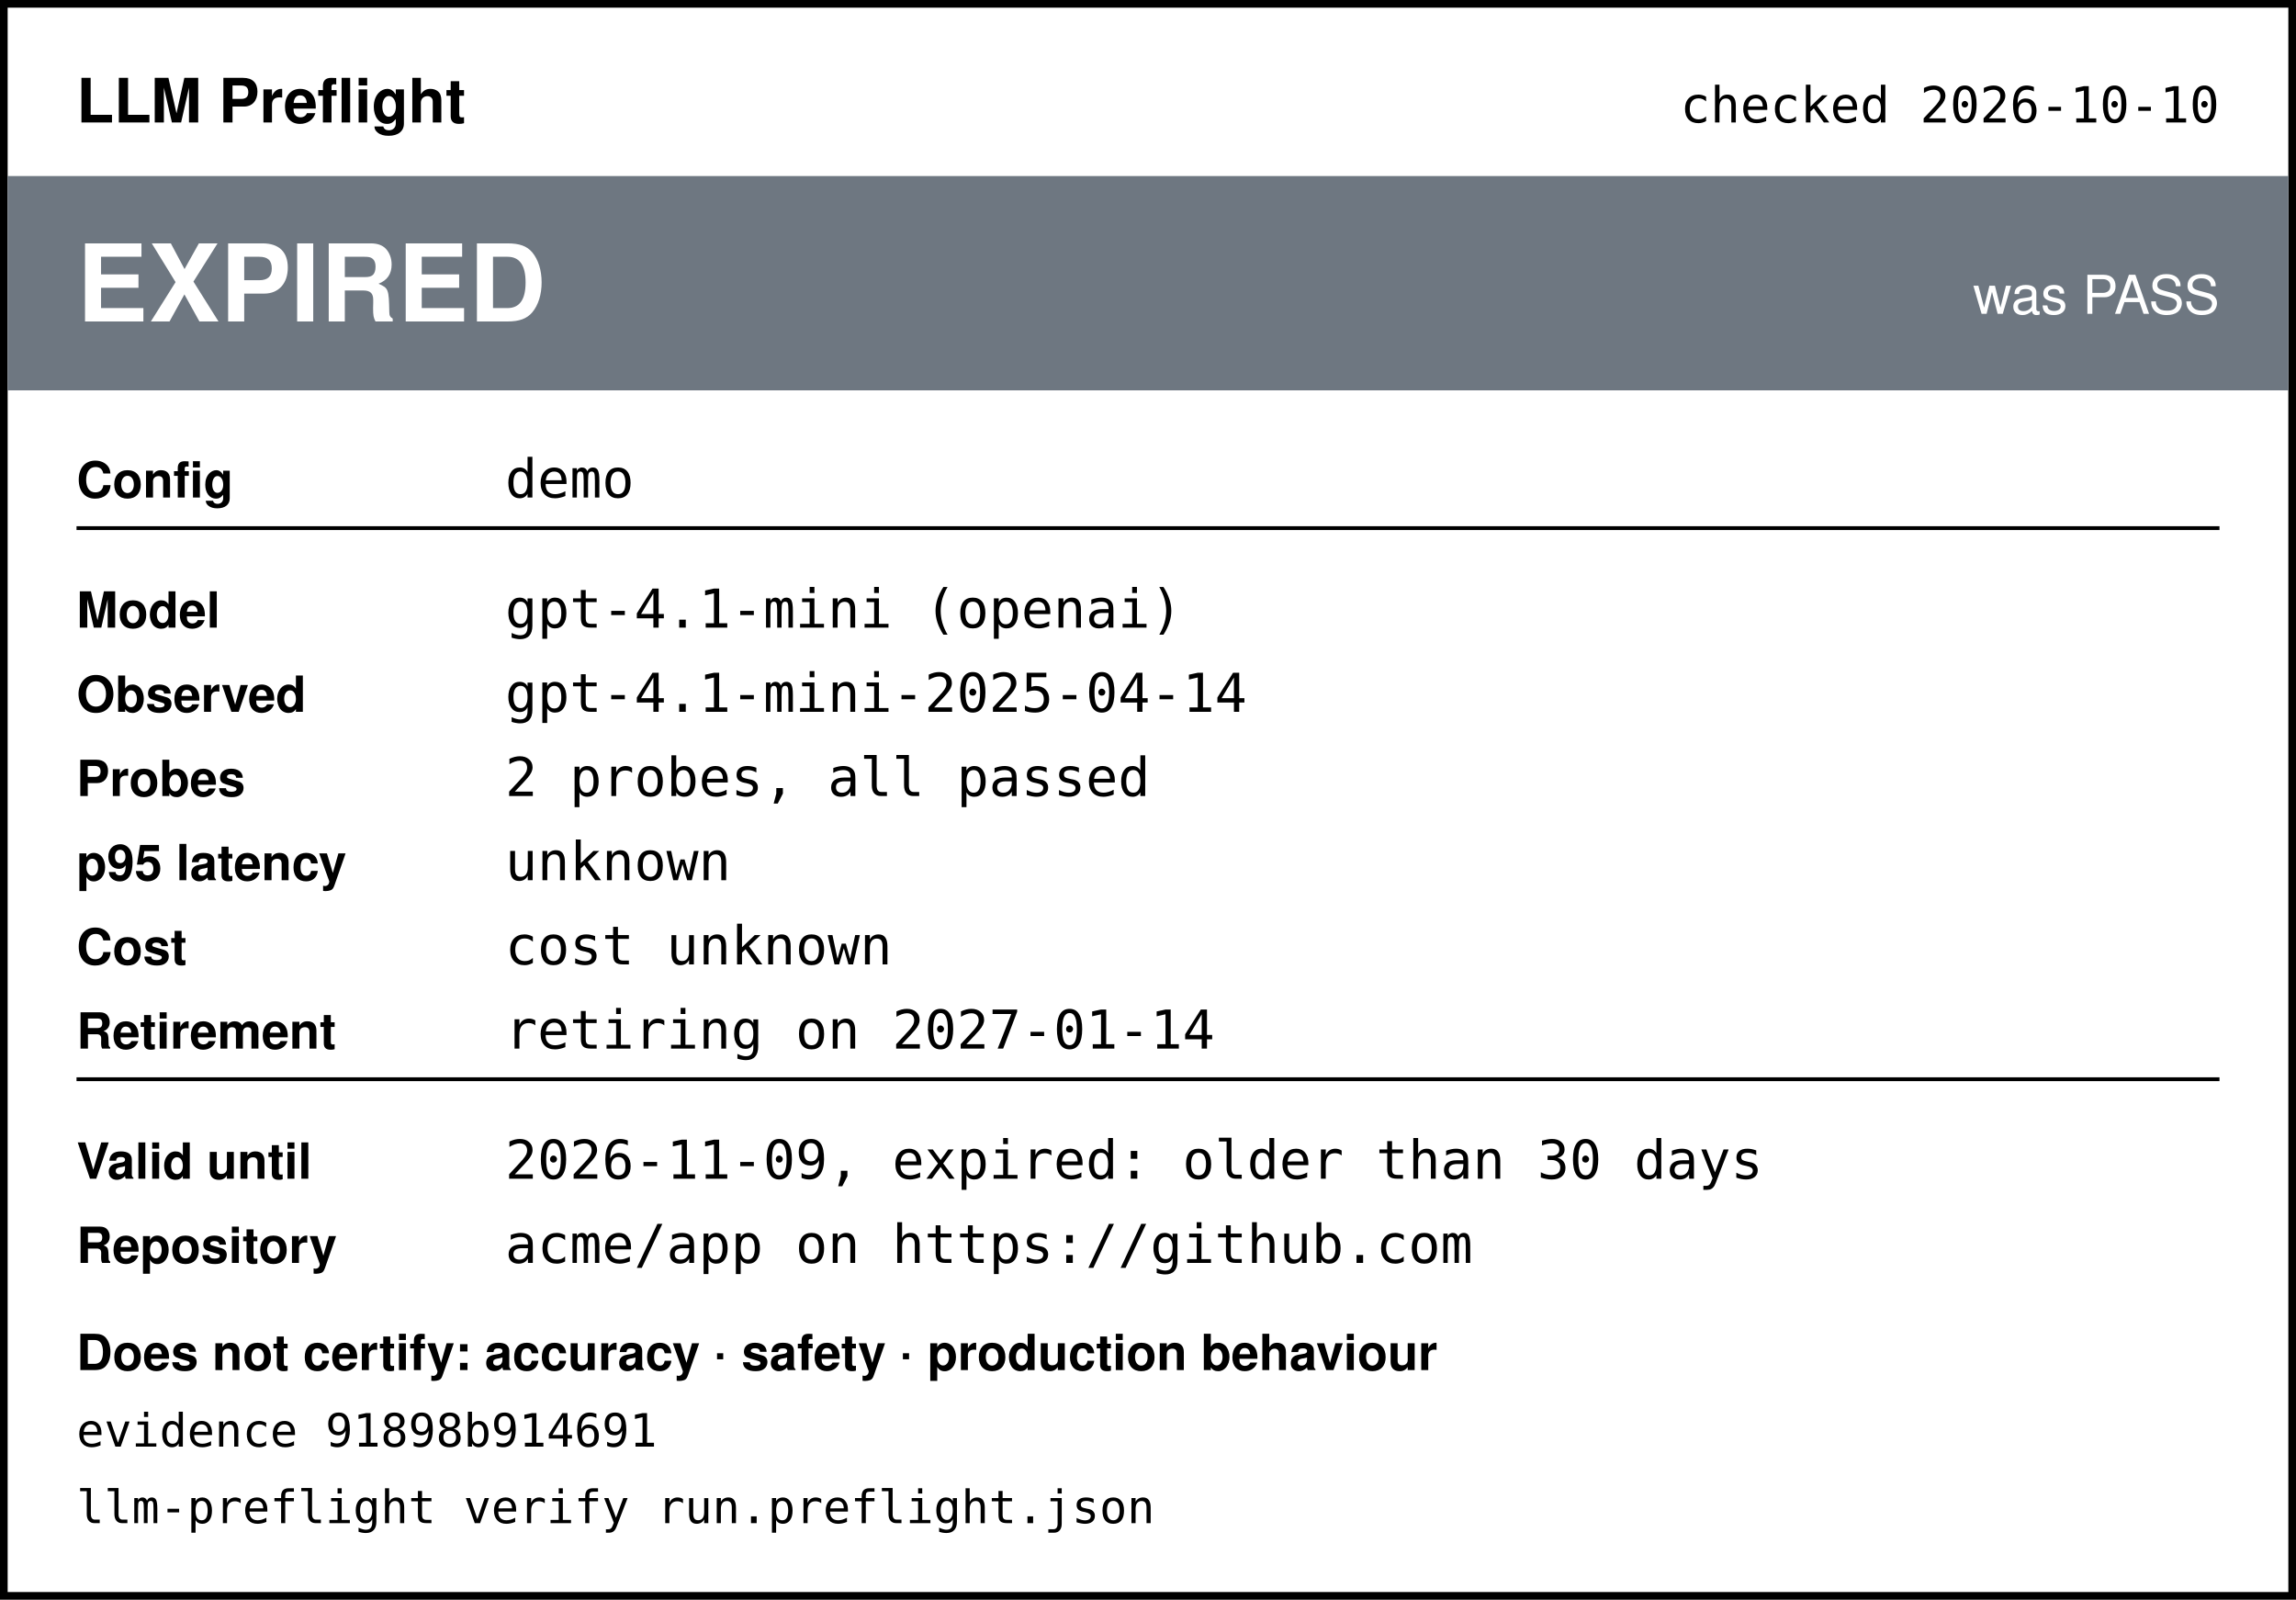
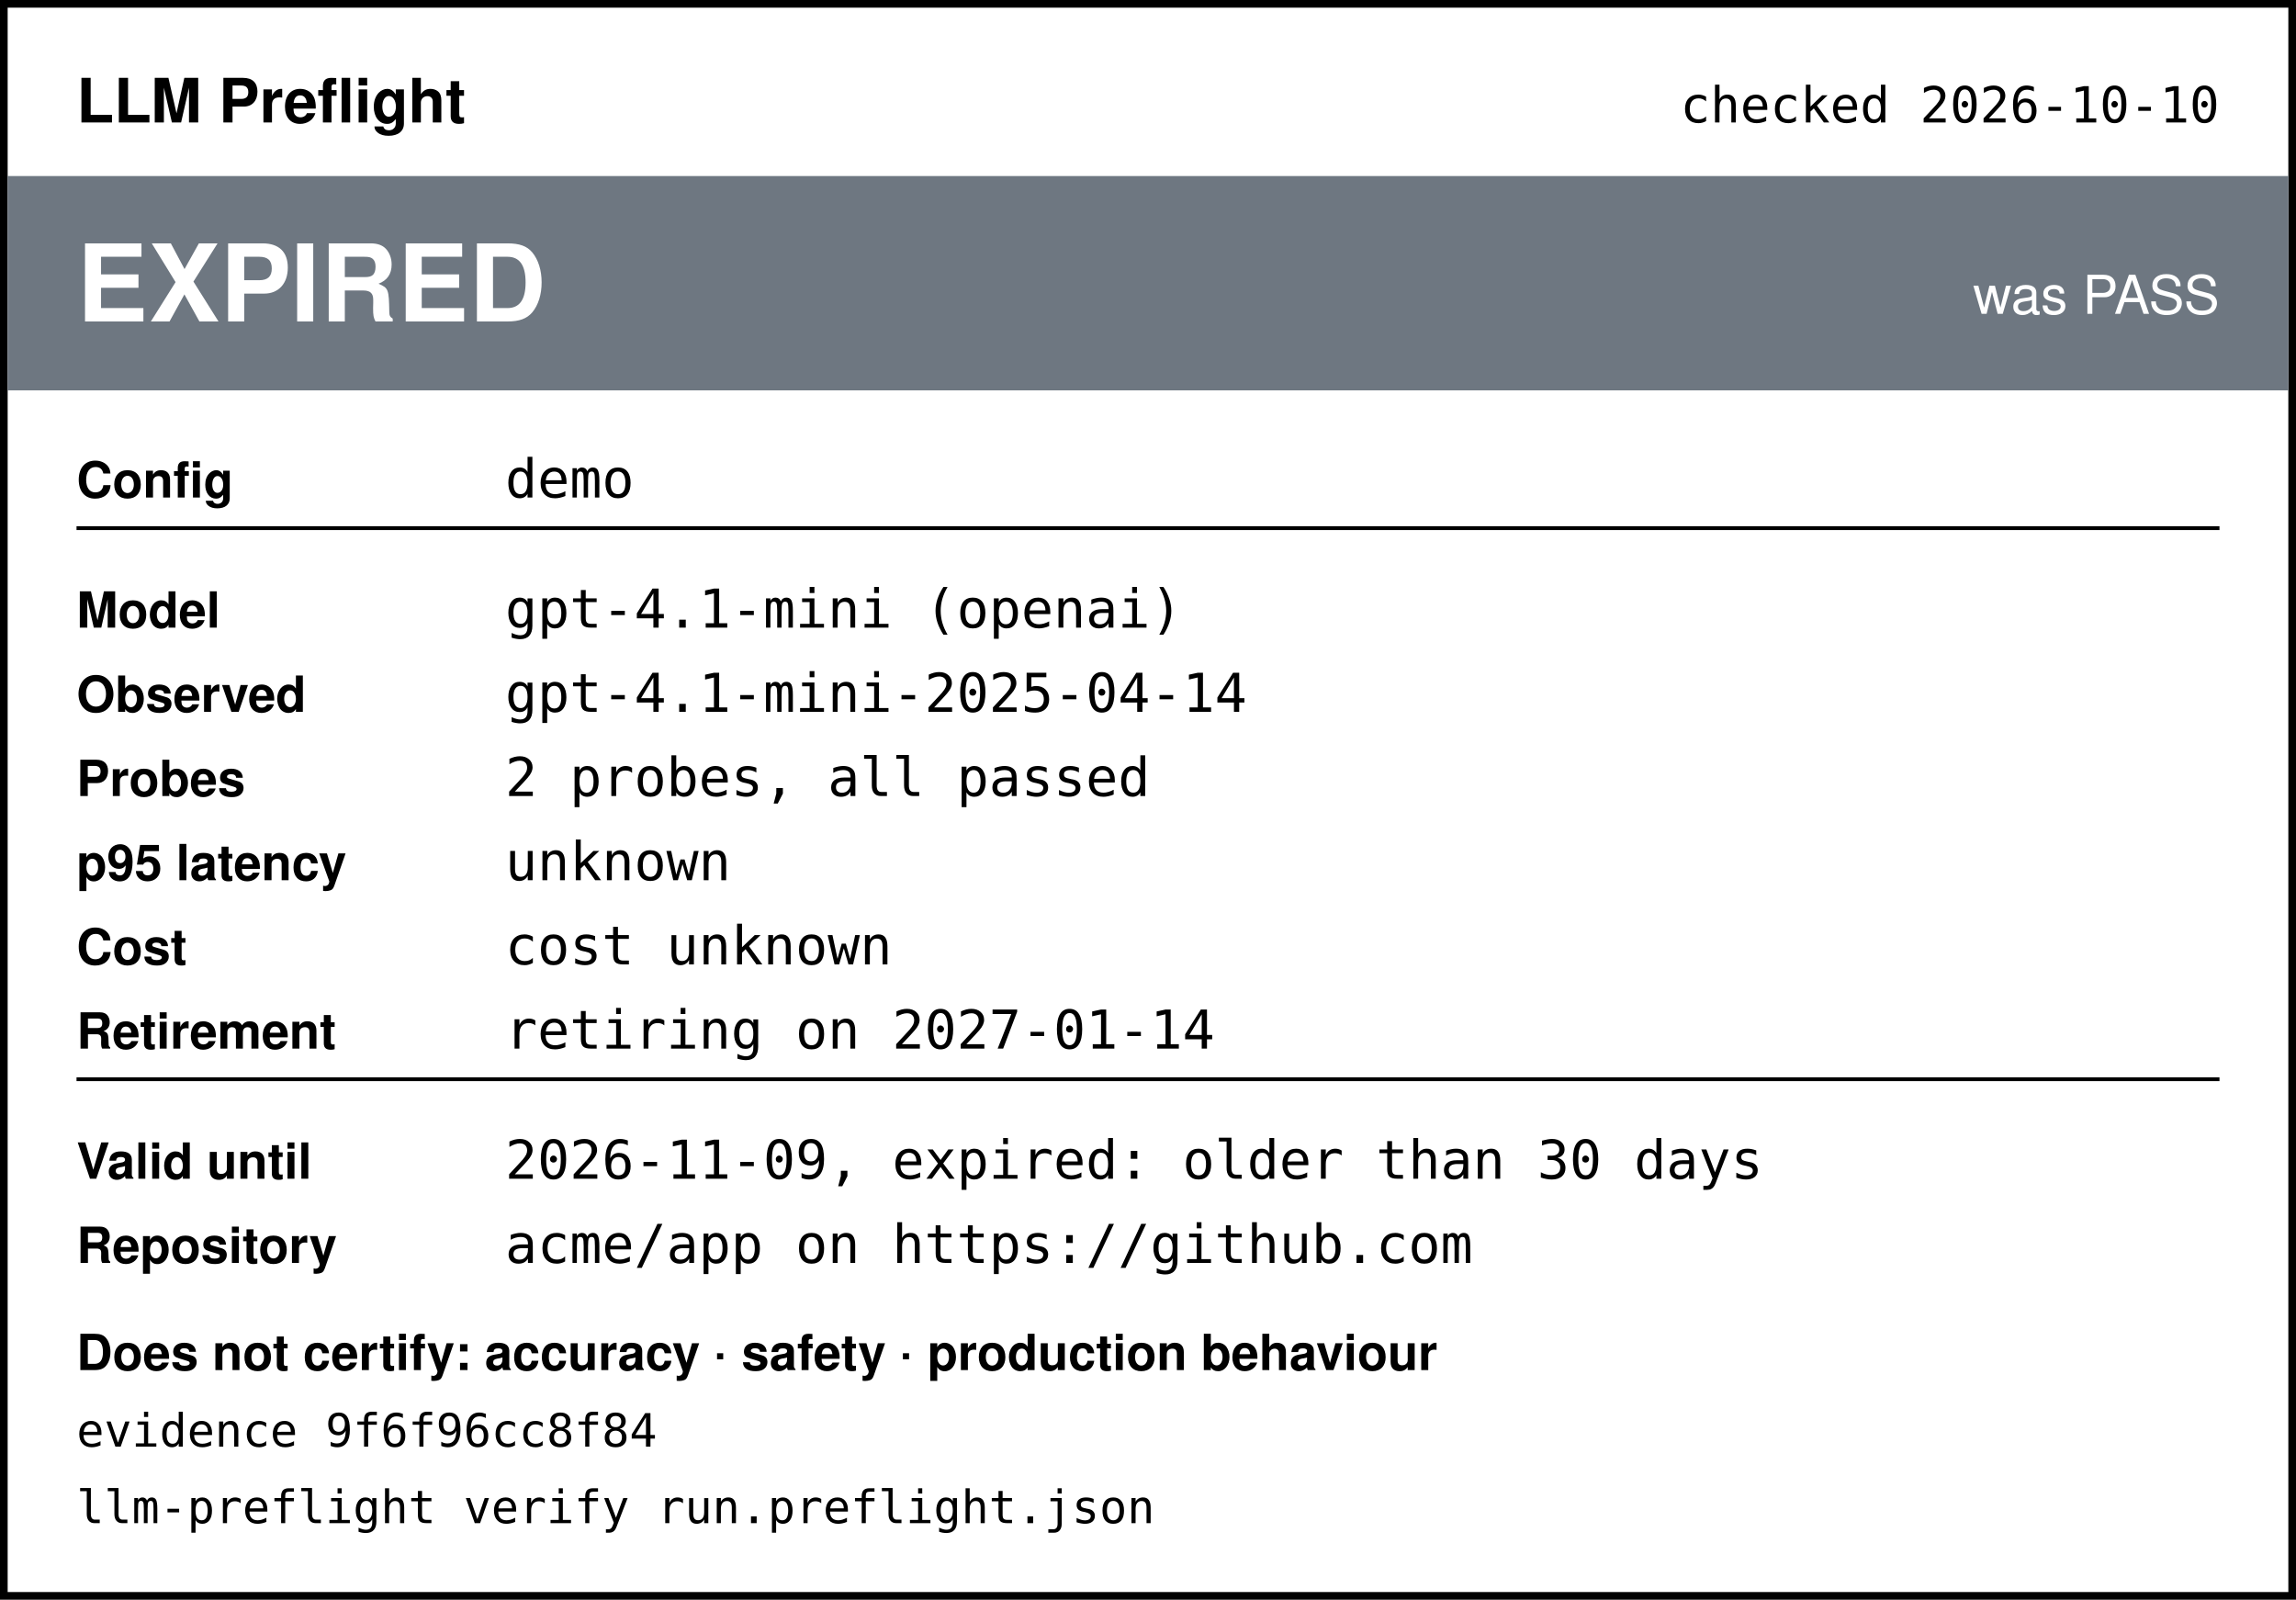
<svg xmlns="http://www.w3.org/2000/svg" width="600" height="418" viewBox="0 0 600 418" role="img" aria-labelledby="card-title card-desc" font-family="Helvetica, Arial, sans-serif" fill="#000000">
  <rect x="1" y="1" width="598" height="416" fill="#ffffff" stroke="#000000" stroke-width="2" />
  <text x="20" y="32" font-size="16" font-weight="700">LLM Preflight</text>
  <text x="580" y="32" font-size="13" font-family="ui-monospace, Menlo, Consolas, DejaVu Sans Mono, monospace" text-anchor="end">checked 2026-10-10</text>
  <rect x="2" y="46" width="596" height="56" fill="#6e7781" />
  <text x="20" y="84" font-size="28" font-weight="700" fill="#ffffff">EXPIRED</text>
  <text x="580" y="82" font-size="14" fill="#ffffff" text-anchor="end">was PASS</text>
  <text x="20" y="130" font-size="13" font-weight="700">Config</text>
  <text x="132" y="130" font-size="14" font-family="ui-monospace, Menlo, Consolas, DejaVu Sans Mono, monospace">demo</text>
  <line x1="20" y1="138" x2="580" y2="138" stroke="#000000" stroke-width="1" />
  <text x="20" y="164" font-size="13" font-weight="700">Model</text>
  <text x="132" y="164" font-size="14" font-family="ui-monospace, Menlo, Consolas, DejaVu Sans Mono, monospace">gpt-4.1-mini (openai)</text>
  <text x="20" y="186" font-size="13" font-weight="700">Observed</text>
  <text x="132" y="186" font-size="14" font-family="ui-monospace, Menlo, Consolas, DejaVu Sans Mono, monospace">gpt-4.1-mini-2025-04-14</text>
  <text x="20" y="208" font-size="13" font-weight="700">Probes</text>
  <text x="132" y="208" font-size="14" font-family="ui-monospace, Menlo, Consolas, DejaVu Sans Mono, monospace">2 probes, all passed</text>
  <text x="20" y="230" font-size="13" font-weight="700">p95 latency</text>
  <text x="132" y="230" font-size="14" font-family="ui-monospace, Menlo, Consolas, DejaVu Sans Mono, monospace">unknown</text>
  <text x="20" y="252" font-size="13" font-weight="700">Cost</text>
  <text x="132" y="252" font-size="14" font-family="ui-monospace, Menlo, Consolas, DejaVu Sans Mono, monospace">cost unknown</text>
  <text x="20" y="274" font-size="13" font-weight="700">Retirement</text>
  <text x="132" y="274" font-size="14" font-family="ui-monospace, Menlo, Consolas, DejaVu Sans Mono, monospace">retiring on 2027-01-14</text>
  <line x1="20" y1="282" x2="580" y2="282" stroke="#000000" stroke-width="1" />
  <text x="20" y="308" font-size="13" font-weight="700">Valid until</text>
  <text x="132" y="308" font-size="14" font-family="ui-monospace, Menlo, Consolas, DejaVu Sans Mono, monospace">2026-11-09, expired: older than 30 days</text>
  <text x="20" y="330" font-size="13" font-weight="700">Repository</text>
  <text x="132" y="330" font-size="14" font-family="ui-monospace, Menlo, Consolas, DejaVu Sans Mono, monospace">acme/app on https://github.com</text>
  <text x="20" y="358" font-size="13" font-weight="700">Does not certify: accuracy · safety · production behaviour</text>
-   <text x="20" y="378" font-size="12" font-family="ui-monospace, Menlo, Consolas, DejaVu Sans Mono, monospace">evidence 91898b914691</text>
+   <text x="20" y="378" font-size="12" font-family="ui-monospace, Menlo, Consolas, DejaVu Sans Mono, monospace">evidence 9f6f96cc8f84</text>
  <text x="20" y="398" font-size="12" font-family="ui-monospace, Menlo, Consolas, DejaVu Sans Mono, monospace">llm-preflight verify run.preflight.json</text>
</svg>
